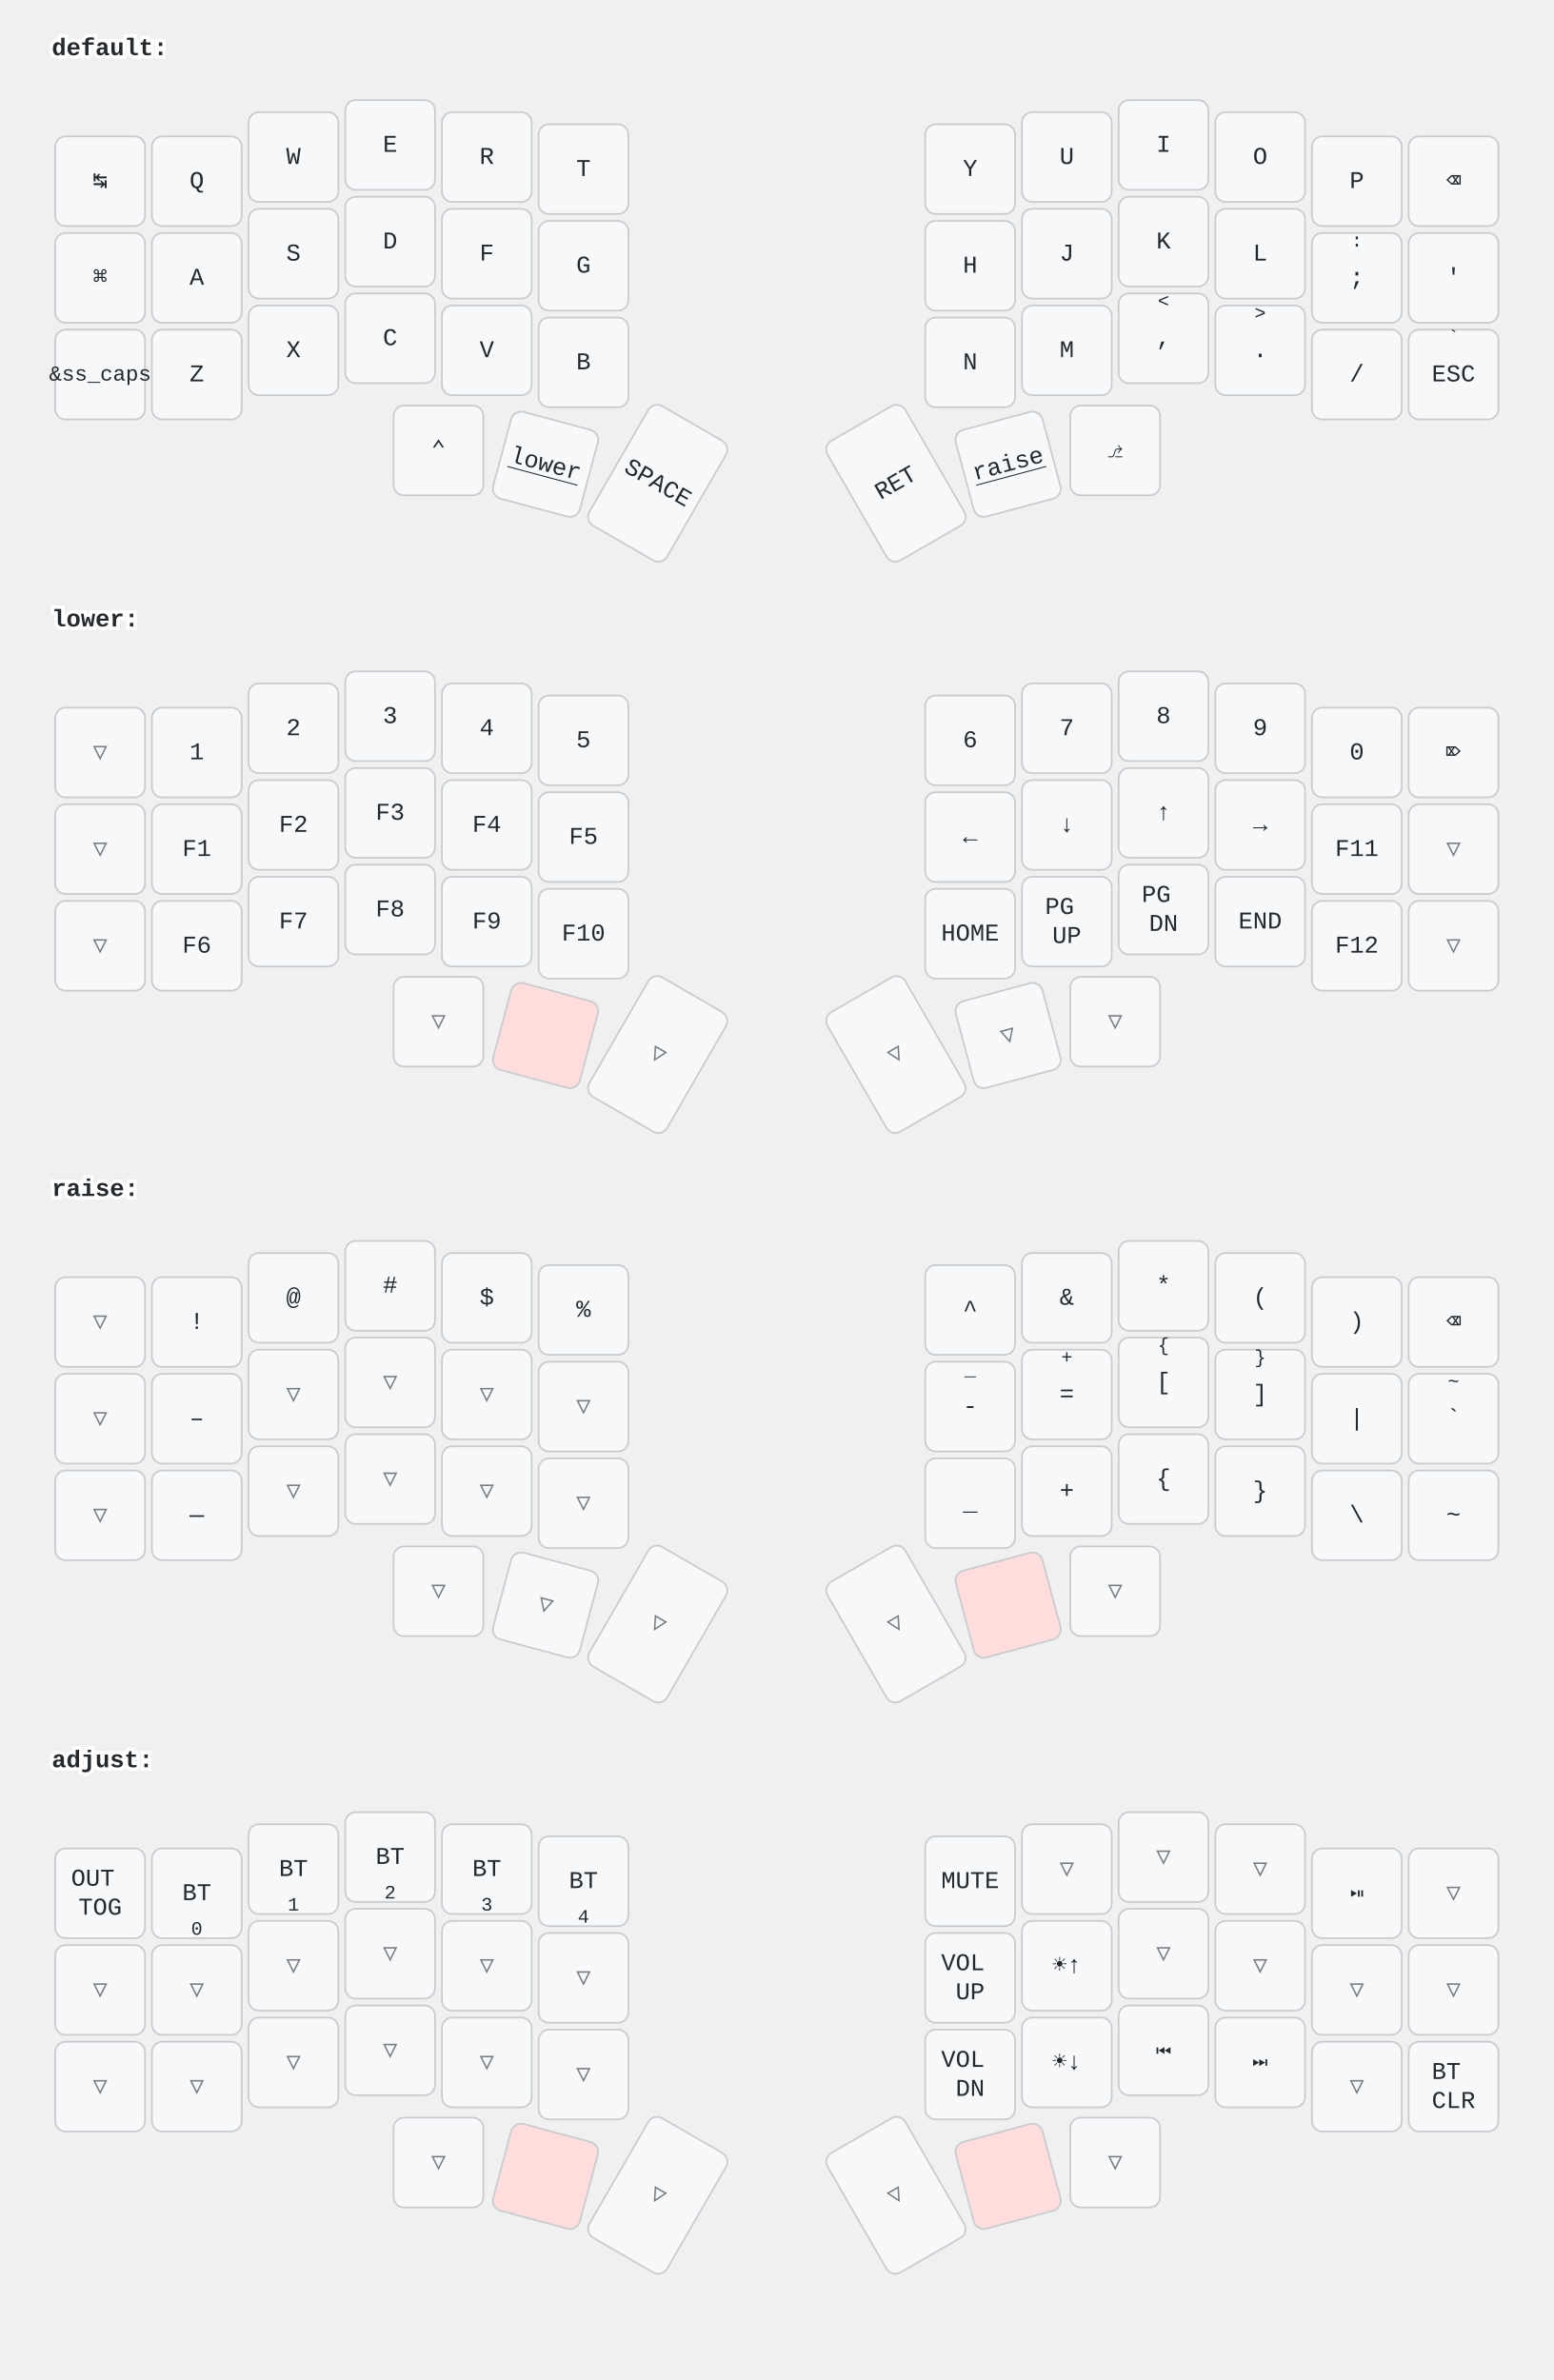
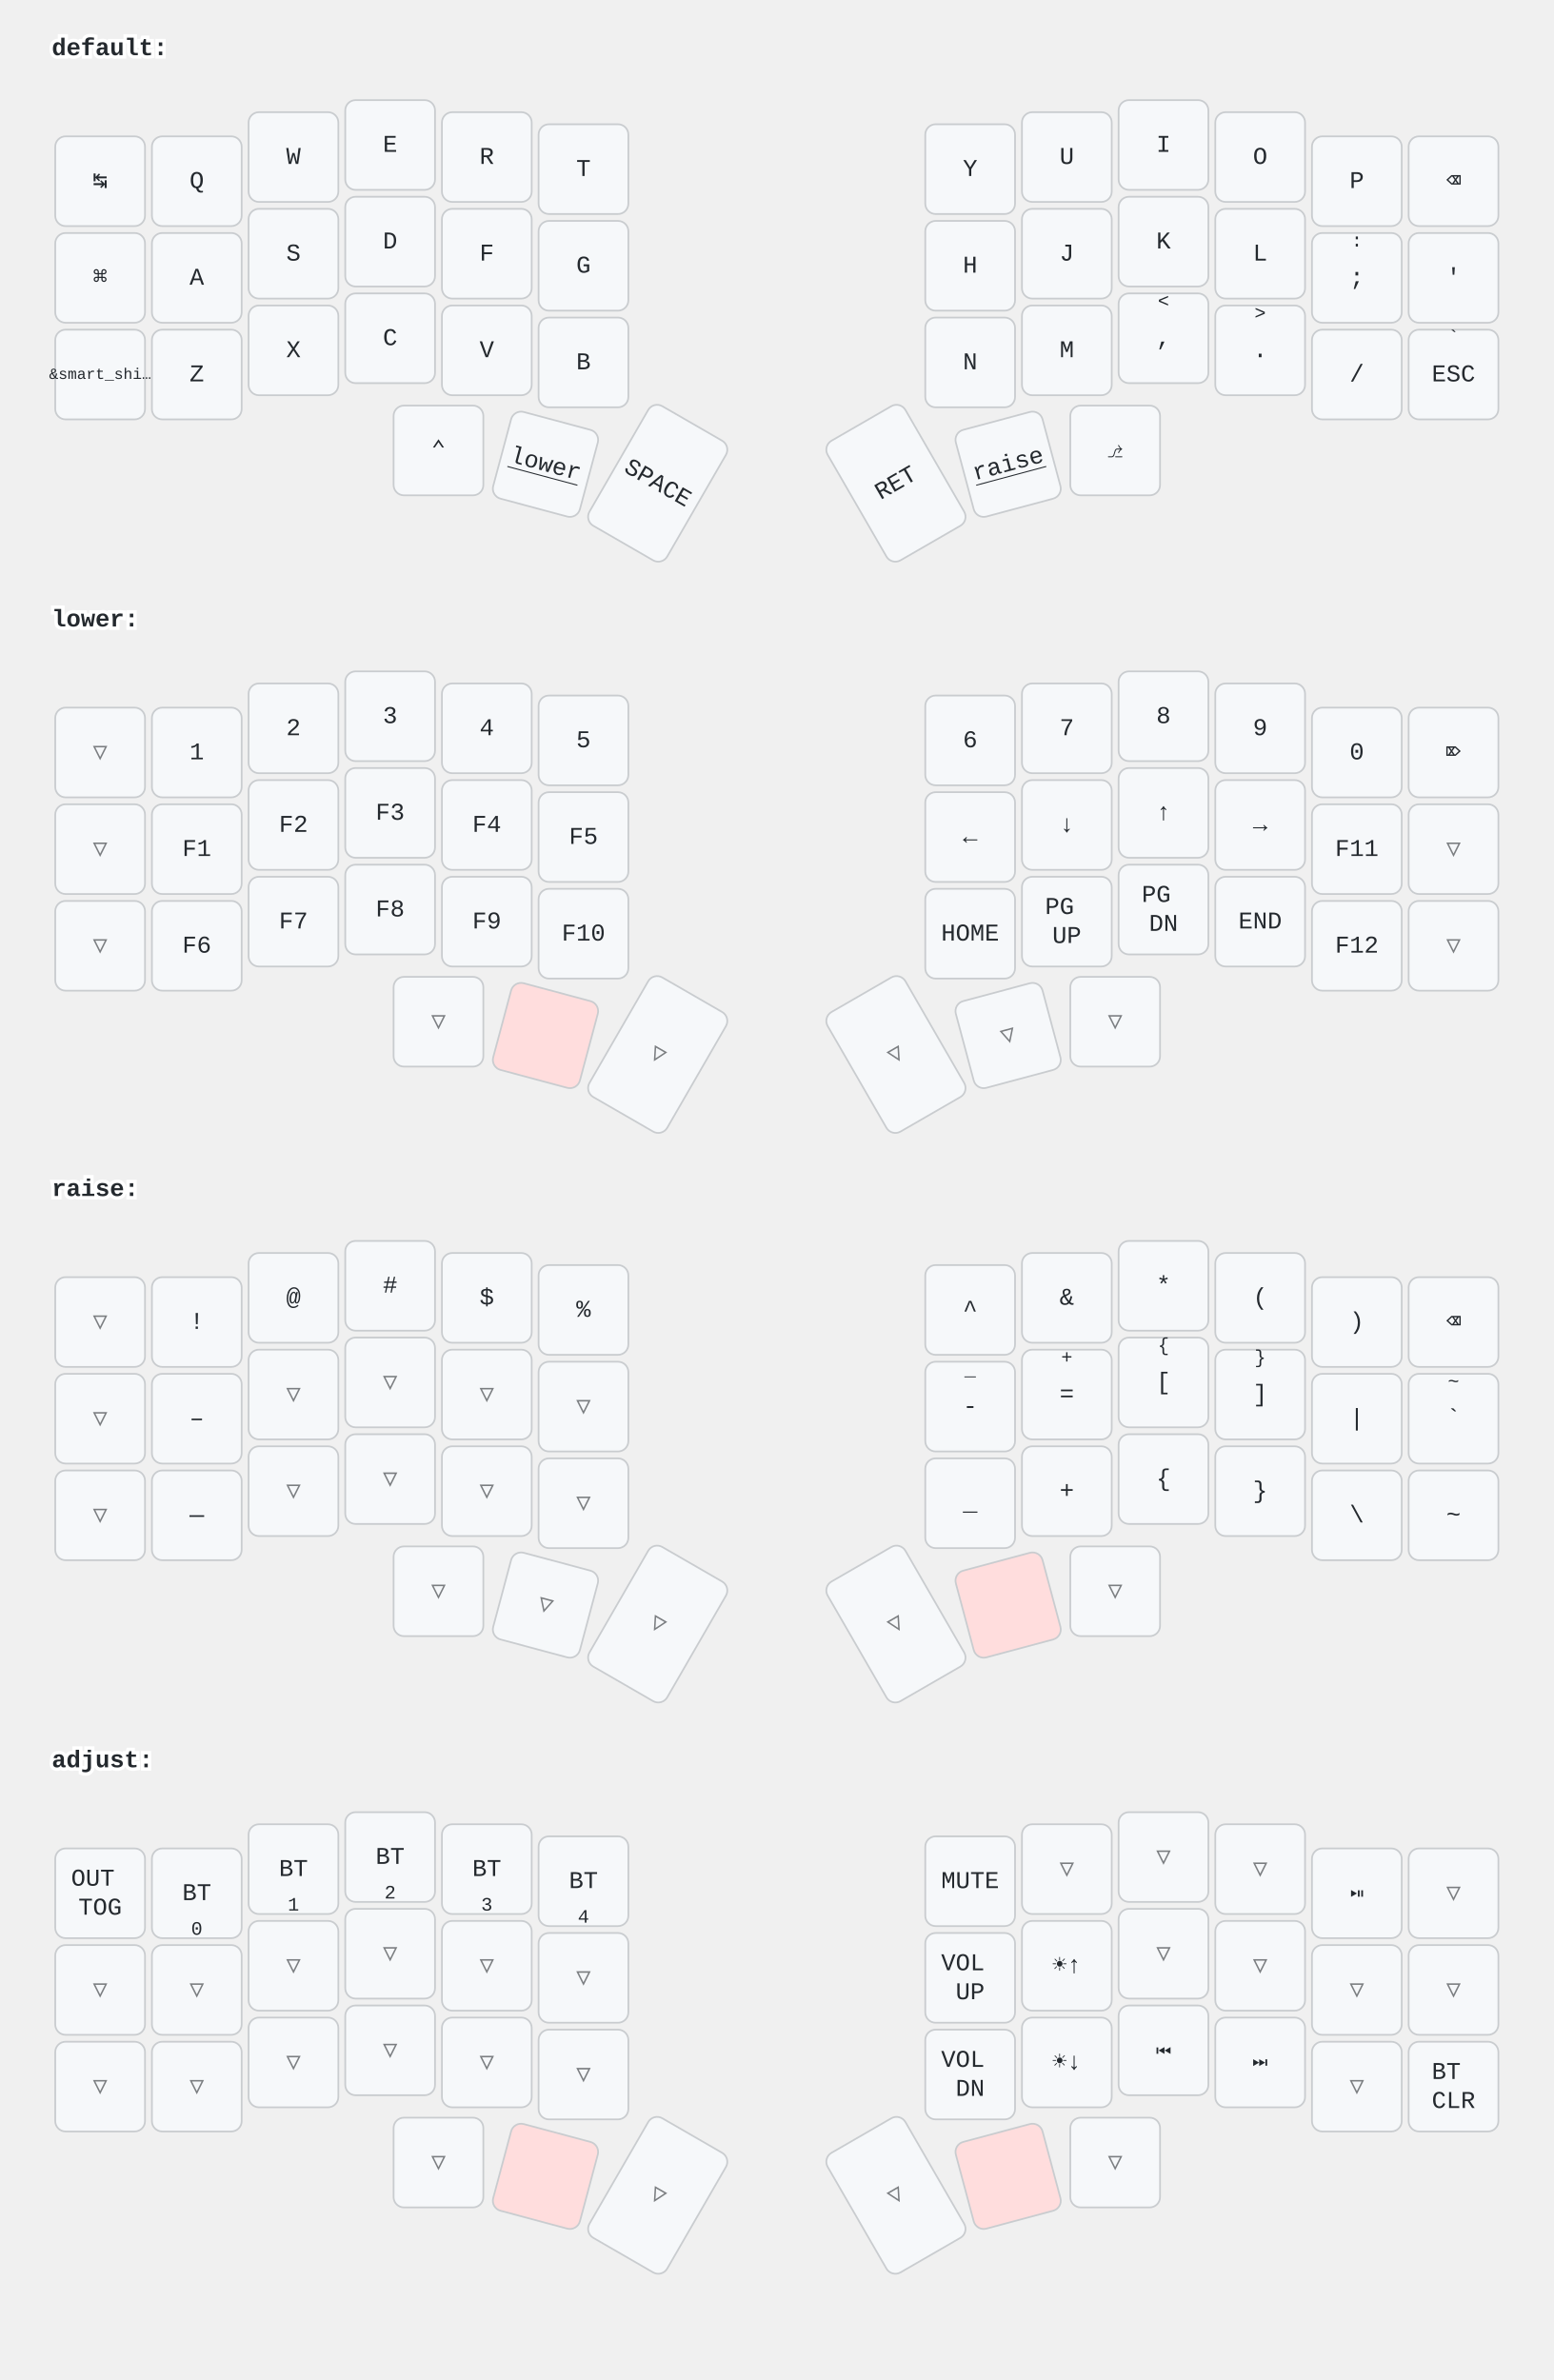
<svg xmlns="http://www.w3.org/2000/svg" width="900" height="1379" viewBox="0 0 900 1379" class="keymap">
  <style>/* inherit to force styles through use tags */
svg path {
    fill: inherit;
}

/* font and background color specifications */
svg.keymap {
    font-family: SFMono-Regular,Consolas,Liberation Mono,Menlo,monospace;
    font-size: 14px;
    font-kerning: normal;
    text-rendering: optimizeLegibility;
    fill: #24292e;
}

/* default key styling */
rect.key {
    fill: #f6f8fa;
}

rect.key, rect.combo {
    stroke: #c9cccf;
    stroke-width: 1;
}

/* default key side styling, only used is draw_key_sides is set */
rect.side {
    filter: brightness(90%);
}

/* color accent for combo boxes */
rect.combo, rect.combo-separate {
    fill: #cdf;
}

/* color accent for held keys */
rect.held, rect.combo.held {
    fill: #fdd;
}

/* color accent for ghost (optional) keys */
rect.ghost, rect.combo.ghost {
    stroke-dasharray: 4, 4;
    stroke-width: 2;
}

text {
    text-anchor: middle;
    dominant-baseline: middle;
}

/* styling for layer labels */
text.label {
    font-weight: bold;
    text-anchor: start;
    stroke: white;
    stroke-width: 4;
    paint-order: stroke;
}

/* styling for optional footer */
text.footer {
    text-anchor: end;
    dominant-baseline: auto;
    stroke: white;
    stroke-width: 4;
    paint-order: stroke;
}

/* styling for combo tap, and key non-tap label text */
text.combo, text.hold, text.shifted, text.left, text.right, text.tl, text.tr, text.bl, text.br {
    font-size: 11px;
}

text.hold, text.bl, text.br {
    text-anchor: middle;
    dominant-baseline: auto;
}

text.shifted, text.tl, text.tr {
    text-anchor: middle;
    dominant-baseline: hanging;
}

text.left, text.tl, text.bl {
    text-anchor: start;
}

text.right, text.tr, text.br {
    text-anchor: end;
}

text.layer-activator {
    text-decoration: underline;
}

/* styling for hold/shifted label text in combo box */
text.combo.hold, text.combo.shifted, text.combo.left, text.combo.right {
    font-size: 8px;
}

/* lighter symbol for transparent keys */
text.trans {
    fill: #7b7e81;
}

/* styling for combo dendrons */
path.combo {
    stroke-width: 1;
    stroke: gray;
    fill: none;
}

/* Start Tabler Icons Cleanup */
/* cannot use height/width with glyphs */
.icon-tabler &gt; path {
    fill: inherit;
    stroke: inherit;
    stroke-width: 2;
}
/* hide tabler's default box */
.icon-tabler &gt; path[stroke="none"][fill="none"] {
    visibility: hidden;
}
/* End Tabler Icons Cleanup */
</style>
  <g transform="translate(30, 0)" class="layer-default">
    <text x="0" y="28" class="label" id="default">default:</text>
    <g transform="translate(0, 56)">
      <g transform="translate(28, 49)" class="key keypos-0">
        <rect rx="6" ry="6" x="-26" y="-26" width="52" height="52" class="key" />
        <text x="0" y="0" class="key tap">↹</text>
      </g>
      <g transform="translate(84, 49)" class="key keypos-1">
        <rect rx="6" ry="6" x="-26" y="-26" width="52" height="52" class="key" />
        <text x="0" y="0" class="key tap">Q</text>
      </g>
      <g transform="translate(140, 35)" class="key keypos-2">
        <rect rx="6" ry="6" x="-26" y="-26" width="52" height="52" class="key" />
        <text x="0" y="0" class="key tap">W</text>
      </g>
      <g transform="translate(196, 28)" class="key keypos-3">
        <rect rx="6" ry="6" x="-26" y="-26" width="52" height="52" class="key" />
        <text x="0" y="0" class="key tap">E</text>
      </g>
      <g transform="translate(252, 35)" class="key keypos-4">
        <rect rx="6" ry="6" x="-26" y="-26" width="52" height="52" class="key" />
        <text x="0" y="0" class="key tap">R</text>
      </g>
      <g transform="translate(308, 42)" class="key keypos-5">
        <rect rx="6" ry="6" x="-26" y="-26" width="52" height="52" class="key" />
        <text x="0" y="0" class="key tap">T</text>
      </g>
      <g transform="translate(532, 42)" class="key keypos-6">
        <rect rx="6" ry="6" x="-26" y="-26" width="52" height="52" class="key" />
        <text x="0" y="0" class="key tap">Y</text>
      </g>
      <g transform="translate(588, 35)" class="key keypos-7">
        <rect rx="6" ry="6" x="-26" y="-26" width="52" height="52" class="key" />
        <text x="0" y="0" class="key tap">U</text>
      </g>
      <g transform="translate(644, 28)" class="key keypos-8">
        <rect rx="6" ry="6" x="-26" y="-26" width="52" height="52" class="key" />
        <text x="0" y="0" class="key tap">I</text>
      </g>
      <g transform="translate(700, 35)" class="key keypos-9">
        <rect rx="6" ry="6" x="-26" y="-26" width="52" height="52" class="key" />
        <text x="0" y="0" class="key tap">O</text>
      </g>
      <g transform="translate(756, 49)" class="key keypos-10">
        <rect rx="6" ry="6" x="-26" y="-26" width="52" height="52" class="key" />
        <text x="0" y="0" class="key tap">P</text>
      </g>
      <g transform="translate(812, 49)" class="key keypos-11">
        <rect rx="6" ry="6" x="-26" y="-26" width="52" height="52" class="key" />
        <text x="0" y="0" class="key tap">⌫</text>
      </g>
      <g transform="translate(28, 105)" class="key keypos-12">
        <rect rx="6" ry="6" x="-26" y="-26" width="52" height="52" class="key" />
        <text x="0" y="0" class="key tap">⌘</text>
      </g>
      <g transform="translate(84, 105)" class="key keypos-13">
        <rect rx="6" ry="6" x="-26" y="-26" width="52" height="52" class="key" />
        <text x="0" y="0" class="key tap">A</text>
      </g>
      <g transform="translate(140, 91)" class="key keypos-14">
        <rect rx="6" ry="6" x="-26" y="-26" width="52" height="52" class="key" />
        <text x="0" y="0" class="key tap">S</text>
      </g>
      <g transform="translate(196, 84)" class="key keypos-15">
        <rect rx="6" ry="6" x="-26" y="-26" width="52" height="52" class="key" />
        <text x="0" y="0" class="key tap">D</text>
      </g>
      <g transform="translate(252, 91)" class="key keypos-16">
        <rect rx="6" ry="6" x="-26" y="-26" width="52" height="52" class="key" />
        <text x="0" y="0" class="key tap">F</text>
      </g>
      <g transform="translate(308, 98)" class="key keypos-17">
        <rect rx="6" ry="6" x="-26" y="-26" width="52" height="52" class="key" />
        <text x="0" y="0" class="key tap">G</text>
      </g>
      <g transform="translate(532, 98)" class="key keypos-18">
        <rect rx="6" ry="6" x="-26" y="-26" width="52" height="52" class="key" />
        <text x="0" y="0" class="key tap">H</text>
      </g>
      <g transform="translate(588, 91)" class="key keypos-19">
        <rect rx="6" ry="6" x="-26" y="-26" width="52" height="52" class="key" />
        <text x="0" y="0" class="key tap">J</text>
      </g>
      <g transform="translate(644, 84)" class="key keypos-20">
        <rect rx="6" ry="6" x="-26" y="-26" width="52" height="52" class="key" />
        <text x="0" y="0" class="key tap">K</text>
      </g>
      <g transform="translate(700, 91)" class="key keypos-21">
        <rect rx="6" ry="6" x="-26" y="-26" width="52" height="52" class="key" />
        <text x="0" y="0" class="key tap">L</text>
      </g>
      <g transform="translate(756, 105)" class="key keypos-22">
        <rect rx="6" ry="6" x="-26" y="-26" width="52" height="52" class="key" />
        <text x="0" y="0" class="key tap">;</text>
        <text x="0" y="-24" class="key shifted">:</text>
      </g>
      <g transform="translate(812, 105)" class="key keypos-23">
        <rect rx="6" ry="6" x="-26" y="-26" width="52" height="52" class="key" />
        <text x="0" y="0" class="key tap">'</text>
      </g>
      <g transform="translate(28, 161)" class="key keypos-24">
        <rect rx="6" ry="6" x="-26" y="-26" width="52" height="52" class="key" />
        <text x="0" y="0" class="key tap">
-           <tspan style="font-size: 88%">&amp;ss_caps</tspan>
+           <tspan style="font-size: 64%">&amp;smart_shi…</tspan>
        </text>
      </g>
      <g transform="translate(84, 161)" class="key keypos-25">
        <rect rx="6" ry="6" x="-26" y="-26" width="52" height="52" class="key" />
        <text x="0" y="0" class="key tap">Z</text>
      </g>
      <g transform="translate(140, 147)" class="key keypos-26">
        <rect rx="6" ry="6" x="-26" y="-26" width="52" height="52" class="key" />
        <text x="0" y="0" class="key tap">X</text>
      </g>
      <g transform="translate(196, 140)" class="key keypos-27">
        <rect rx="6" ry="6" x="-26" y="-26" width="52" height="52" class="key" />
        <text x="0" y="0" class="key tap">C</text>
      </g>
      <g transform="translate(252, 147)" class="key keypos-28">
        <rect rx="6" ry="6" x="-26" y="-26" width="52" height="52" class="key" />
        <text x="0" y="0" class="key tap">V</text>
      </g>
      <g transform="translate(308, 154)" class="key keypos-29">
        <rect rx="6" ry="6" x="-26" y="-26" width="52" height="52" class="key" />
        <text x="0" y="0" class="key tap">B</text>
      </g>
      <g transform="translate(532, 154)" class="key keypos-30">
        <rect rx="6" ry="6" x="-26" y="-26" width="52" height="52" class="key" />
        <text x="0" y="0" class="key tap">N</text>
      </g>
      <g transform="translate(588, 147)" class="key keypos-31">
        <rect rx="6" ry="6" x="-26" y="-26" width="52" height="52" class="key" />
        <text x="0" y="0" class="key tap">M</text>
      </g>
      <g transform="translate(644, 140)" class="key keypos-32">
        <rect rx="6" ry="6" x="-26" y="-26" width="52" height="52" class="key" />
        <text x="0" y="0" class="key tap">,</text>
        <text x="0" y="-24" class="key shifted">&lt;</text>
      </g>
      <g transform="translate(700, 147)" class="key keypos-33">
        <rect rx="6" ry="6" x="-26" y="-26" width="52" height="52" class="key" />
        <text x="0" y="0" class="key tap">.</text>
        <text x="0" y="-24" class="key shifted">&gt;</text>
      </g>
      <g transform="translate(756, 161)" class="key keypos-34">
        <rect rx="6" ry="6" x="-26" y="-26" width="52" height="52" class="key" />
        <text x="0" y="0" class="key tap">/</text>
      </g>
      <g transform="translate(812, 161)" class="key keypos-35">
        <rect rx="6" ry="6" x="-26" y="-26" width="52" height="52" class="key" />
        <text x="0" y="0" class="key tap">ESC</text>
        <text x="0" y="-24" class="key shifted">`</text>
      </g>
      <g transform="translate(224, 205)" class="key keypos-36">
        <rect rx="6" ry="6" x="-26" y="-26" width="52" height="52" class="key" />
        <text x="0" y="0" class="key tap">⌃</text>
      </g>
      <g transform="translate(286, 213) rotate(15.0)" class="key keypos-37">
        <rect rx="6" ry="6" x="-26" y="-26" width="52" height="52" class="key" />
        <a href="#lower">
          <text x="0" y="0" class="key tap layer-activator">lower</text>
        </a>
      </g>
      <g transform="translate(351, 224) rotate(30.0)" class="key keypos-38">
        <rect rx="6" ry="6" x="-26" y="-40" width="52" height="80" class="key" />
        <text x="0" y="0" class="key tap">SPACE</text>
      </g>
      <g transform="translate(489, 224) rotate(-30.0)" class="key keypos-39">
        <rect rx="6" ry="6" x="-26" y="-40" width="52" height="80" class="key" />
        <text x="0" y="0" class="key tap">RET</text>
      </g>
      <g transform="translate(554, 213) rotate(-15.0)" class="key keypos-40">
        <rect rx="6" ry="6" x="-26" y="-26" width="52" height="52" class="key" />
        <a href="#raise">
          <text x="0" y="0" class="key tap layer-activator">raise</text>
        </a>
      </g>
      <g transform="translate(616, 205)" class="key keypos-41">
        <rect rx="6" ry="6" x="-26" y="-26" width="52" height="52" class="key" />
        <text x="0" y="0" class="key tap">⎇</text>
      </g>
    </g>
  </g>
  <g transform="translate(30, 331)" class="layer-lower">
    <text x="0" y="28" class="label" id="lower">lower:</text>
    <g transform="translate(0, 56)">
      <g transform="translate(28, 49)" class="key trans keypos-0">
        <rect rx="6" ry="6" x="-26" y="-26" width="52" height="52" class="key trans" />
        <text x="0" y="0" class="key trans tap">▽</text>
      </g>
      <g transform="translate(84, 49)" class="key keypos-1">
        <rect rx="6" ry="6" x="-26" y="-26" width="52" height="52" class="key" />
        <text x="0" y="0" class="key tap">1</text>
      </g>
      <g transform="translate(140, 35)" class="key keypos-2">
        <rect rx="6" ry="6" x="-26" y="-26" width="52" height="52" class="key" />
        <text x="0" y="0" class="key tap">2</text>
      </g>
      <g transform="translate(196, 28)" class="key keypos-3">
        <rect rx="6" ry="6" x="-26" y="-26" width="52" height="52" class="key" />
        <text x="0" y="0" class="key tap">3</text>
      </g>
      <g transform="translate(252, 35)" class="key keypos-4">
        <rect rx="6" ry="6" x="-26" y="-26" width="52" height="52" class="key" />
        <text x="0" y="0" class="key tap">4</text>
      </g>
      <g transform="translate(308, 42)" class="key keypos-5">
        <rect rx="6" ry="6" x="-26" y="-26" width="52" height="52" class="key" />
        <text x="0" y="0" class="key tap">5</text>
      </g>
      <g transform="translate(532, 42)" class="key keypos-6">
        <rect rx="6" ry="6" x="-26" y="-26" width="52" height="52" class="key" />
        <text x="0" y="0" class="key tap">6</text>
      </g>
      <g transform="translate(588, 35)" class="key keypos-7">
        <rect rx="6" ry="6" x="-26" y="-26" width="52" height="52" class="key" />
        <text x="0" y="0" class="key tap">7</text>
      </g>
      <g transform="translate(644, 28)" class="key keypos-8">
        <rect rx="6" ry="6" x="-26" y="-26" width="52" height="52" class="key" />
        <text x="0" y="0" class="key tap">8</text>
      </g>
      <g transform="translate(700, 35)" class="key keypos-9">
        <rect rx="6" ry="6" x="-26" y="-26" width="52" height="52" class="key" />
        <text x="0" y="0" class="key tap">9</text>
      </g>
      <g transform="translate(756, 49)" class="key keypos-10">
        <rect rx="6" ry="6" x="-26" y="-26" width="52" height="52" class="key" />
        <text x="0" y="0" class="key tap">0</text>
      </g>
      <g transform="translate(812, 49)" class="key keypos-11">
        <rect rx="6" ry="6" x="-26" y="-26" width="52" height="52" class="key" />
        <text x="0" y="0" class="key tap">⌦</text>
      </g>
      <g transform="translate(28, 105)" class="key trans keypos-12">
        <rect rx="6" ry="6" x="-26" y="-26" width="52" height="52" class="key trans" />
        <text x="0" y="0" class="key trans tap">▽</text>
      </g>
      <g transform="translate(84, 105)" class="key keypos-13">
        <rect rx="6" ry="6" x="-26" y="-26" width="52" height="52" class="key" />
        <text x="0" y="0" class="key tap">F1</text>
      </g>
      <g transform="translate(140, 91)" class="key keypos-14">
        <rect rx="6" ry="6" x="-26" y="-26" width="52" height="52" class="key" />
        <text x="0" y="0" class="key tap">F2</text>
      </g>
      <g transform="translate(196, 84)" class="key keypos-15">
        <rect rx="6" ry="6" x="-26" y="-26" width="52" height="52" class="key" />
        <text x="0" y="0" class="key tap">F3</text>
      </g>
      <g transform="translate(252, 91)" class="key keypos-16">
        <rect rx="6" ry="6" x="-26" y="-26" width="52" height="52" class="key" />
        <text x="0" y="0" class="key tap">F4</text>
      </g>
      <g transform="translate(308, 98)" class="key keypos-17">
        <rect rx="6" ry="6" x="-26" y="-26" width="52" height="52" class="key" />
        <text x="0" y="0" class="key tap">F5</text>
      </g>
      <g transform="translate(532, 98)" class="key keypos-18">
        <rect rx="6" ry="6" x="-26" y="-26" width="52" height="52" class="key" />
        <text x="0" y="0" class="key tap">←</text>
      </g>
      <g transform="translate(588, 91)" class="key keypos-19">
        <rect rx="6" ry="6" x="-26" y="-26" width="52" height="52" class="key" />
        <text x="0" y="0" class="key tap">↓</text>
      </g>
      <g transform="translate(644, 84)" class="key keypos-20">
        <rect rx="6" ry="6" x="-26" y="-26" width="52" height="52" class="key" />
        <text x="0" y="0" class="key tap">↑</text>
      </g>
      <g transform="translate(700, 91)" class="key keypos-21">
        <rect rx="6" ry="6" x="-26" y="-26" width="52" height="52" class="key" />
        <text x="0" y="0" class="key tap">→</text>
      </g>
      <g transform="translate(756, 105)" class="key keypos-22">
        <rect rx="6" ry="6" x="-26" y="-26" width="52" height="52" class="key" />
        <text x="0" y="0" class="key tap">F11</text>
      </g>
      <g transform="translate(812, 105)" class="key trans keypos-23">
        <rect rx="6" ry="6" x="-26" y="-26" width="52" height="52" class="key trans" />
        <text x="0" y="0" class="key trans tap">▽</text>
      </g>
      <g transform="translate(28, 161)" class="key trans keypos-24">
        <rect rx="6" ry="6" x="-26" y="-26" width="52" height="52" class="key trans" />
        <text x="0" y="0" class="key trans tap">▽</text>
      </g>
      <g transform="translate(84, 161)" class="key keypos-25">
        <rect rx="6" ry="6" x="-26" y="-26" width="52" height="52" class="key" />
        <text x="0" y="0" class="key tap">F6</text>
      </g>
      <g transform="translate(140, 147)" class="key keypos-26">
        <rect rx="6" ry="6" x="-26" y="-26" width="52" height="52" class="key" />
        <text x="0" y="0" class="key tap">F7</text>
      </g>
      <g transform="translate(196, 140)" class="key keypos-27">
        <rect rx="6" ry="6" x="-26" y="-26" width="52" height="52" class="key" />
        <text x="0" y="0" class="key tap">F8</text>
      </g>
      <g transform="translate(252, 147)" class="key keypos-28">
        <rect rx="6" ry="6" x="-26" y="-26" width="52" height="52" class="key" />
        <text x="0" y="0" class="key tap">F9</text>
      </g>
      <g transform="translate(308, 154)" class="key keypos-29">
        <rect rx="6" ry="6" x="-26" y="-26" width="52" height="52" class="key" />
        <text x="0" y="0" class="key tap">F10</text>
      </g>
      <g transform="translate(532, 154)" class="key keypos-30">
        <rect rx="6" ry="6" x="-26" y="-26" width="52" height="52" class="key" />
        <text x="0" y="0" class="key tap">HOME</text>
      </g>
      <g transform="translate(588, 147)" class="key keypos-31">
        <rect rx="6" ry="6" x="-26" y="-26" width="52" height="52" class="key" />
        <text x="0" y="0" class="key tap">
          <tspan x="0" dy="-0.6em">PG</tspan>
          <tspan x="0" dy="1.2em">UP</tspan>
        </text>
      </g>
      <g transform="translate(644, 140)" class="key keypos-32">
        <rect rx="6" ry="6" x="-26" y="-26" width="52" height="52" class="key" />
        <text x="0" y="0" class="key tap">
          <tspan x="0" dy="-0.6em">PG</tspan>
          <tspan x="0" dy="1.2em">DN</tspan>
        </text>
      </g>
      <g transform="translate(700, 147)" class="key keypos-33">
        <rect rx="6" ry="6" x="-26" y="-26" width="52" height="52" class="key" />
        <text x="0" y="0" class="key tap">END</text>
      </g>
      <g transform="translate(756, 161)" class="key keypos-34">
        <rect rx="6" ry="6" x="-26" y="-26" width="52" height="52" class="key" />
        <text x="0" y="0" class="key tap">F12</text>
      </g>
      <g transform="translate(812, 161)" class="key trans keypos-35">
        <rect rx="6" ry="6" x="-26" y="-26" width="52" height="52" class="key trans" />
        <text x="0" y="0" class="key trans tap">▽</text>
      </g>
      <g transform="translate(224, 205)" class="key trans keypos-36">
        <rect rx="6" ry="6" x="-26" y="-26" width="52" height="52" class="key trans" />
        <text x="0" y="0" class="key trans tap">▽</text>
      </g>
      <g transform="translate(286, 213) rotate(15.0)" class="key held keypos-37">
        <rect rx="6" ry="6" x="-26" y="-26" width="52" height="52" class="key held" />
      </g>
      <g transform="translate(351, 224) rotate(30.0)" class="key trans keypos-38">
        <rect rx="6" ry="6" x="-26" y="-40" width="52" height="80" class="key trans" />
        <text x="0" y="0" class="key trans tap">▽</text>
      </g>
      <g transform="translate(489, 224) rotate(-30.0)" class="key trans keypos-39">
        <rect rx="6" ry="6" x="-26" y="-40" width="52" height="80" class="key trans" />
        <text x="0" y="0" class="key trans tap">▽</text>
      </g>
      <g transform="translate(554, 213) rotate(-15.0)" class="key trans keypos-40">
        <rect rx="6" ry="6" x="-26" y="-26" width="52" height="52" class="key trans" />
        <text x="0" y="0" class="key trans tap">▽</text>
      </g>
      <g transform="translate(616, 205)" class="key trans keypos-41">
        <rect rx="6" ry="6" x="-26" y="-26" width="52" height="52" class="key trans" />
        <text x="0" y="0" class="key trans tap">▽</text>
      </g>
    </g>
  </g>
  <g transform="translate(30, 661)" class="layer-raise">
    <text x="0" y="28" class="label" id="raise">raise:</text>
    <g transform="translate(0, 56)">
      <g transform="translate(28, 49)" class="key trans keypos-0">
        <rect rx="6" ry="6" x="-26" y="-26" width="52" height="52" class="key trans" />
        <text x="0" y="0" class="key trans tap">▽</text>
      </g>
      <g transform="translate(84, 49)" class="key keypos-1">
        <rect rx="6" ry="6" x="-26" y="-26" width="52" height="52" class="key" />
        <text x="0" y="0" class="key tap">!</text>
      </g>
      <g transform="translate(140, 35)" class="key keypos-2">
        <rect rx="6" ry="6" x="-26" y="-26" width="52" height="52" class="key" />
        <text x="0" y="0" class="key tap">@</text>
      </g>
      <g transform="translate(196, 28)" class="key keypos-3">
        <rect rx="6" ry="6" x="-26" y="-26" width="52" height="52" class="key" />
        <text x="0" y="0" class="key tap">#</text>
      </g>
      <g transform="translate(252, 35)" class="key keypos-4">
        <rect rx="6" ry="6" x="-26" y="-26" width="52" height="52" class="key" />
        <text x="0" y="0" class="key tap">$</text>
      </g>
      <g transform="translate(308, 42)" class="key keypos-5">
        <rect rx="6" ry="6" x="-26" y="-26" width="52" height="52" class="key" />
        <text x="0" y="0" class="key tap">%</text>
      </g>
      <g transform="translate(532, 42)" class="key keypos-6">
        <rect rx="6" ry="6" x="-26" y="-26" width="52" height="52" class="key" />
        <text x="0" y="0" class="key tap">^</text>
      </g>
      <g transform="translate(588, 35)" class="key keypos-7">
        <rect rx="6" ry="6" x="-26" y="-26" width="52" height="52" class="key" />
        <text x="0" y="0" class="key tap">&amp;</text>
      </g>
      <g transform="translate(644, 28)" class="key keypos-8">
        <rect rx="6" ry="6" x="-26" y="-26" width="52" height="52" class="key" />
        <text x="0" y="0" class="key tap">*</text>
      </g>
      <g transform="translate(700, 35)" class="key keypos-9">
        <rect rx="6" ry="6" x="-26" y="-26" width="52" height="52" class="key" />
        <text x="0" y="0" class="key tap">(</text>
      </g>
      <g transform="translate(756, 49)" class="key keypos-10">
        <rect rx="6" ry="6" x="-26" y="-26" width="52" height="52" class="key" />
        <text x="0" y="0" class="key tap">)</text>
      </g>
      <g transform="translate(812, 49)" class="key keypos-11">
        <rect rx="6" ry="6" x="-26" y="-26" width="52" height="52" class="key" />
        <text x="0" y="0" class="key tap">⌫</text>
      </g>
      <g transform="translate(28, 105)" class="key trans keypos-12">
        <rect rx="6" ry="6" x="-26" y="-26" width="52" height="52" class="key trans" />
        <text x="0" y="0" class="key trans tap">▽</text>
      </g>
      <g transform="translate(84, 105)" class="key keypos-13">
        <rect rx="6" ry="6" x="-26" y="-26" width="52" height="52" class="key" />
        <text x="0" y="0" class="key tap">–</text>
      </g>
      <g transform="translate(140, 91)" class="key trans keypos-14">
        <rect rx="6" ry="6" x="-26" y="-26" width="52" height="52" class="key trans" />
        <text x="0" y="0" class="key trans tap">▽</text>
      </g>
      <g transform="translate(196, 84)" class="key trans keypos-15">
        <rect rx="6" ry="6" x="-26" y="-26" width="52" height="52" class="key trans" />
        <text x="0" y="0" class="key trans tap">▽</text>
      </g>
      <g transform="translate(252, 91)" class="key trans keypos-16">
        <rect rx="6" ry="6" x="-26" y="-26" width="52" height="52" class="key trans" />
        <text x="0" y="0" class="key trans tap">▽</text>
      </g>
      <g transform="translate(308, 98)" class="key trans keypos-17">
        <rect rx="6" ry="6" x="-26" y="-26" width="52" height="52" class="key trans" />
        <text x="0" y="0" class="key trans tap">▽</text>
      </g>
      <g transform="translate(532, 98)" class="key keypos-18">
        <rect rx="6" ry="6" x="-26" y="-26" width="52" height="52" class="key" />
        <text x="0" y="0" class="key tap">-</text>
        <text x="0" y="-24" class="key shifted">_</text>
      </g>
      <g transform="translate(588, 91)" class="key keypos-19">
        <rect rx="6" ry="6" x="-26" y="-26" width="52" height="52" class="key" />
        <text x="0" y="0" class="key tap">=</text>
        <text x="0" y="-24" class="key shifted">+</text>
      </g>
      <g transform="translate(644, 84)" class="key keypos-20">
        <rect rx="6" ry="6" x="-26" y="-26" width="52" height="52" class="key" />
        <text x="0" y="0" class="key tap">[</text>
        <text x="0" y="-24" class="key shifted">{</text>
      </g>
      <g transform="translate(700, 91)" class="key keypos-21">
        <rect rx="6" ry="6" x="-26" y="-26" width="52" height="52" class="key" />
        <text x="0" y="0" class="key tap">]</text>
        <text x="0" y="-24" class="key shifted">}</text>
      </g>
      <g transform="translate(756, 105)" class="key keypos-22">
        <rect rx="6" ry="6" x="-26" y="-26" width="52" height="52" class="key" />
        <text x="0" y="0" class="key tap">|</text>
      </g>
      <g transform="translate(812, 105)" class="key keypos-23">
        <rect rx="6" ry="6" x="-26" y="-26" width="52" height="52" class="key" />
        <text x="0" y="0" class="key tap">`</text>
        <text x="0" y="-24" class="key shifted">~</text>
      </g>
      <g transform="translate(28, 161)" class="key trans keypos-24">
        <rect rx="6" ry="6" x="-26" y="-26" width="52" height="52" class="key trans" />
        <text x="0" y="0" class="key trans tap">▽</text>
      </g>
      <g transform="translate(84, 161)" class="key keypos-25">
        <rect rx="6" ry="6" x="-26" y="-26" width="52" height="52" class="key" />
        <text x="0" y="0" class="key tap">—</text>
      </g>
      <g transform="translate(140, 147)" class="key trans keypos-26">
        <rect rx="6" ry="6" x="-26" y="-26" width="52" height="52" class="key trans" />
        <text x="0" y="0" class="key trans tap">▽</text>
      </g>
      <g transform="translate(196, 140)" class="key trans keypos-27">
        <rect rx="6" ry="6" x="-26" y="-26" width="52" height="52" class="key trans" />
        <text x="0" y="0" class="key trans tap">▽</text>
      </g>
      <g transform="translate(252, 147)" class="key trans keypos-28">
        <rect rx="6" ry="6" x="-26" y="-26" width="52" height="52" class="key trans" />
        <text x="0" y="0" class="key trans tap">▽</text>
      </g>
      <g transform="translate(308, 154)" class="key trans keypos-29">
        <rect rx="6" ry="6" x="-26" y="-26" width="52" height="52" class="key trans" />
        <text x="0" y="0" class="key trans tap">▽</text>
      </g>
      <g transform="translate(532, 154)" class="key keypos-30">
        <rect rx="6" ry="6" x="-26" y="-26" width="52" height="52" class="key" />
        <text x="0" y="0" class="key tap">_</text>
      </g>
      <g transform="translate(588, 147)" class="key keypos-31">
        <rect rx="6" ry="6" x="-26" y="-26" width="52" height="52" class="key" />
        <text x="0" y="0" class="key tap">+</text>
      </g>
      <g transform="translate(644, 140)" class="key keypos-32">
        <rect rx="6" ry="6" x="-26" y="-26" width="52" height="52" class="key" />
        <text x="0" y="0" class="key tap">{</text>
      </g>
      <g transform="translate(700, 147)" class="key keypos-33">
        <rect rx="6" ry="6" x="-26" y="-26" width="52" height="52" class="key" />
        <text x="0" y="0" class="key tap">}</text>
      </g>
      <g transform="translate(756, 161)" class="key keypos-34">
        <rect rx="6" ry="6" x="-26" y="-26" width="52" height="52" class="key" />
        <text x="0" y="0" class="key tap">\</text>
      </g>
      <g transform="translate(812, 161)" class="key keypos-35">
        <rect rx="6" ry="6" x="-26" y="-26" width="52" height="52" class="key" />
        <text x="0" y="0" class="key tap">~</text>
      </g>
      <g transform="translate(224, 205)" class="key trans keypos-36">
        <rect rx="6" ry="6" x="-26" y="-26" width="52" height="52" class="key trans" />
        <text x="0" y="0" class="key trans tap">▽</text>
      </g>
      <g transform="translate(286, 213) rotate(15.0)" class="key trans keypos-37">
        <rect rx="6" ry="6" x="-26" y="-26" width="52" height="52" class="key trans" />
        <text x="0" y="0" class="key trans tap">▽</text>
      </g>
      <g transform="translate(351, 224) rotate(30.0)" class="key trans keypos-38">
        <rect rx="6" ry="6" x="-26" y="-40" width="52" height="80" class="key trans" />
        <text x="0" y="0" class="key trans tap">▽</text>
      </g>
      <g transform="translate(489, 224) rotate(-30.0)" class="key trans keypos-39">
        <rect rx="6" ry="6" x="-26" y="-40" width="52" height="80" class="key trans" />
        <text x="0" y="0" class="key trans tap">▽</text>
      </g>
      <g transform="translate(554, 213) rotate(-15.0)" class="key held keypos-40">
        <rect rx="6" ry="6" x="-26" y="-26" width="52" height="52" class="key held" />
      </g>
      <g transform="translate(616, 205)" class="key trans keypos-41">
        <rect rx="6" ry="6" x="-26" y="-26" width="52" height="52" class="key trans" />
        <text x="0" y="0" class="key trans tap">▽</text>
      </g>
    </g>
  </g>
  <g transform="translate(30, 992)" class="layer-adjust">
    <text x="0" y="28" class="label" id="adjust">adjust:</text>
    <g transform="translate(0, 56)">
      <g transform="translate(28, 49)" class="key keypos-0">
        <rect rx="6" ry="6" x="-26" y="-26" width="52" height="52" class="key" />
        <text x="0" y="0" class="key tap">
          <tspan x="0" dy="-0.6em">OUT</tspan>
          <tspan x="0" dy="1.2em">TOG</tspan>
        </text>
      </g>
      <g transform="translate(84, 49)" class="key keypos-1">
        <rect rx="6" ry="6" x="-26" y="-26" width="52" height="52" class="key" />
        <text x="0" y="0" class="key tap">BT</text>
        <text x="0" y="24" class="key hold">0</text>
      </g>
      <g transform="translate(140, 35)" class="key keypos-2">
        <rect rx="6" ry="6" x="-26" y="-26" width="52" height="52" class="key" />
        <text x="0" y="0" class="key tap">BT</text>
        <text x="0" y="24" class="key hold">1</text>
      </g>
      <g transform="translate(196, 28)" class="key keypos-3">
        <rect rx="6" ry="6" x="-26" y="-26" width="52" height="52" class="key" />
        <text x="0" y="0" class="key tap">BT</text>
        <text x="0" y="24" class="key hold">2</text>
      </g>
      <g transform="translate(252, 35)" class="key keypos-4">
        <rect rx="6" ry="6" x="-26" y="-26" width="52" height="52" class="key" />
        <text x="0" y="0" class="key tap">BT</text>
        <text x="0" y="24" class="key hold">3</text>
      </g>
      <g transform="translate(308, 42)" class="key keypos-5">
        <rect rx="6" ry="6" x="-26" y="-26" width="52" height="52" class="key" />
        <text x="0" y="0" class="key tap">BT</text>
        <text x="0" y="24" class="key hold">4</text>
      </g>
      <g transform="translate(532, 42)" class="key keypos-6">
        <rect rx="6" ry="6" x="-26" y="-26" width="52" height="52" class="key" />
        <text x="0" y="0" class="key tap">MUTE</text>
      </g>
      <g transform="translate(588, 35)" class="key trans keypos-7">
        <rect rx="6" ry="6" x="-26" y="-26" width="52" height="52" class="key trans" />
        <text x="0" y="0" class="key trans tap">▽</text>
      </g>
      <g transform="translate(644, 28)" class="key trans keypos-8">
        <rect rx="6" ry="6" x="-26" y="-26" width="52" height="52" class="key trans" />
        <text x="0" y="0" class="key trans tap">▽</text>
      </g>
      <g transform="translate(700, 35)" class="key trans keypos-9">
        <rect rx="6" ry="6" x="-26" y="-26" width="52" height="52" class="key trans" />
        <text x="0" y="0" class="key trans tap">▽</text>
      </g>
      <g transform="translate(756, 49)" class="key keypos-10">
        <rect rx="6" ry="6" x="-26" y="-26" width="52" height="52" class="key" />
        <text x="0" y="0" class="key tap">⏯</text>
      </g>
      <g transform="translate(812, 49)" class="key trans keypos-11">
        <rect rx="6" ry="6" x="-26" y="-26" width="52" height="52" class="key trans" />
        <text x="0" y="0" class="key trans tap">▽</text>
      </g>
      <g transform="translate(28, 105)" class="key trans keypos-12">
        <rect rx="6" ry="6" x="-26" y="-26" width="52" height="52" class="key trans" />
        <text x="0" y="0" class="key trans tap">▽</text>
      </g>
      <g transform="translate(84, 105)" class="key trans keypos-13">
        <rect rx="6" ry="6" x="-26" y="-26" width="52" height="52" class="key trans" />
        <text x="0" y="0" class="key trans tap">▽</text>
      </g>
      <g transform="translate(140, 91)" class="key trans keypos-14">
        <rect rx="6" ry="6" x="-26" y="-26" width="52" height="52" class="key trans" />
        <text x="0" y="0" class="key trans tap">▽</text>
      </g>
      <g transform="translate(196, 84)" class="key trans keypos-15">
        <rect rx="6" ry="6" x="-26" y="-26" width="52" height="52" class="key trans" />
        <text x="0" y="0" class="key trans tap">▽</text>
      </g>
      <g transform="translate(252, 91)" class="key trans keypos-16">
        <rect rx="6" ry="6" x="-26" y="-26" width="52" height="52" class="key trans" />
        <text x="0" y="0" class="key trans tap">▽</text>
      </g>
      <g transform="translate(308, 98)" class="key trans keypos-17">
        <rect rx="6" ry="6" x="-26" y="-26" width="52" height="52" class="key trans" />
        <text x="0" y="0" class="key trans tap">▽</text>
      </g>
      <g transform="translate(532, 98)" class="key keypos-18">
        <rect rx="6" ry="6" x="-26" y="-26" width="52" height="52" class="key" />
        <text x="0" y="0" class="key tap">
          <tspan x="0" dy="-0.6em">VOL</tspan>
          <tspan x="0" dy="1.2em">UP</tspan>
        </text>
      </g>
      <g transform="translate(588, 91)" class="key keypos-19">
        <rect rx="6" ry="6" x="-26" y="-26" width="52" height="52" class="key" />
        <text x="0" y="0" class="key tap">☀↑</text>
      </g>
      <g transform="translate(644, 84)" class="key trans keypos-20">
        <rect rx="6" ry="6" x="-26" y="-26" width="52" height="52" class="key trans" />
        <text x="0" y="0" class="key trans tap">▽</text>
      </g>
      <g transform="translate(700, 91)" class="key trans keypos-21">
        <rect rx="6" ry="6" x="-26" y="-26" width="52" height="52" class="key trans" />
        <text x="0" y="0" class="key trans tap">▽</text>
      </g>
      <g transform="translate(756, 105)" class="key trans keypos-22">
        <rect rx="6" ry="6" x="-26" y="-26" width="52" height="52" class="key trans" />
        <text x="0" y="0" class="key trans tap">▽</text>
      </g>
      <g transform="translate(812, 105)" class="key trans keypos-23">
        <rect rx="6" ry="6" x="-26" y="-26" width="52" height="52" class="key trans" />
        <text x="0" y="0" class="key trans tap">▽</text>
      </g>
      <g transform="translate(28, 161)" class="key trans keypos-24">
        <rect rx="6" ry="6" x="-26" y="-26" width="52" height="52" class="key trans" />
        <text x="0" y="0" class="key trans tap">▽</text>
      </g>
      <g transform="translate(84, 161)" class="key trans keypos-25">
        <rect rx="6" ry="6" x="-26" y="-26" width="52" height="52" class="key trans" />
        <text x="0" y="0" class="key trans tap">▽</text>
      </g>
      <g transform="translate(140, 147)" class="key trans keypos-26">
        <rect rx="6" ry="6" x="-26" y="-26" width="52" height="52" class="key trans" />
        <text x="0" y="0" class="key trans tap">▽</text>
      </g>
      <g transform="translate(196, 140)" class="key trans keypos-27">
        <rect rx="6" ry="6" x="-26" y="-26" width="52" height="52" class="key trans" />
        <text x="0" y="0" class="key trans tap">▽</text>
      </g>
      <g transform="translate(252, 147)" class="key trans keypos-28">
        <rect rx="6" ry="6" x="-26" y="-26" width="52" height="52" class="key trans" />
        <text x="0" y="0" class="key trans tap">▽</text>
      </g>
      <g transform="translate(308, 154)" class="key trans keypos-29">
        <rect rx="6" ry="6" x="-26" y="-26" width="52" height="52" class="key trans" />
        <text x="0" y="0" class="key trans tap">▽</text>
      </g>
      <g transform="translate(532, 154)" class="key keypos-30">
        <rect rx="6" ry="6" x="-26" y="-26" width="52" height="52" class="key" />
        <text x="0" y="0" class="key tap">
          <tspan x="0" dy="-0.6em">VOL</tspan>
          <tspan x="0" dy="1.2em">DN</tspan>
        </text>
      </g>
      <g transform="translate(588, 147)" class="key keypos-31">
        <rect rx="6" ry="6" x="-26" y="-26" width="52" height="52" class="key" />
        <text x="0" y="0" class="key tap">☀↓</text>
      </g>
      <g transform="translate(644, 140)" class="key keypos-32">
        <rect rx="6" ry="6" x="-26" y="-26" width="52" height="52" class="key" />
        <text x="0" y="0" class="key tap">⏮</text>
      </g>
      <g transform="translate(700, 147)" class="key keypos-33">
        <rect rx="6" ry="6" x="-26" y="-26" width="52" height="52" class="key" />
        <text x="0" y="0" class="key tap">⏭</text>
      </g>
      <g transform="translate(756, 161)" class="key trans keypos-34">
        <rect rx="6" ry="6" x="-26" y="-26" width="52" height="52" class="key trans" />
        <text x="0" y="0" class="key trans tap">▽</text>
      </g>
      <g transform="translate(812, 161)" class="key keypos-35">
        <rect rx="6" ry="6" x="-26" y="-26" width="52" height="52" class="key" />
        <text x="0" y="0" class="key tap">
          <tspan x="0" dy="-0.6em">BT</tspan>
          <tspan x="0" dy="1.2em">CLR</tspan>
        </text>
      </g>
      <g transform="translate(224, 205)" class="key trans keypos-36">
        <rect rx="6" ry="6" x="-26" y="-26" width="52" height="52" class="key trans" />
        <text x="0" y="0" class="key trans tap">▽</text>
      </g>
      <g transform="translate(286, 213) rotate(15.0)" class="key held keypos-37">
        <rect rx="6" ry="6" x="-26" y="-26" width="52" height="52" class="key held" />
      </g>
      <g transform="translate(351, 224) rotate(30.0)" class="key trans keypos-38">
        <rect rx="6" ry="6" x="-26" y="-40" width="52" height="80" class="key trans" />
        <text x="0" y="0" class="key trans tap">▽</text>
      </g>
      <g transform="translate(489, 224) rotate(-30.0)" class="key trans keypos-39">
        <rect rx="6" ry="6" x="-26" y="-40" width="52" height="80" class="key trans" />
        <text x="0" y="0" class="key trans tap">▽</text>
      </g>
      <g transform="translate(554, 213) rotate(-15.0)" class="key held keypos-40">
        <rect rx="6" ry="6" x="-26" y="-26" width="52" height="52" class="key held" />
      </g>
      <g transform="translate(616, 205)" class="key trans keypos-41">
        <rect rx="6" ry="6" x="-26" y="-26" width="52" height="52" class="key trans" />
        <text x="0" y="0" class="key trans tap">▽</text>
      </g>
    </g>
  </g>
</svg>
